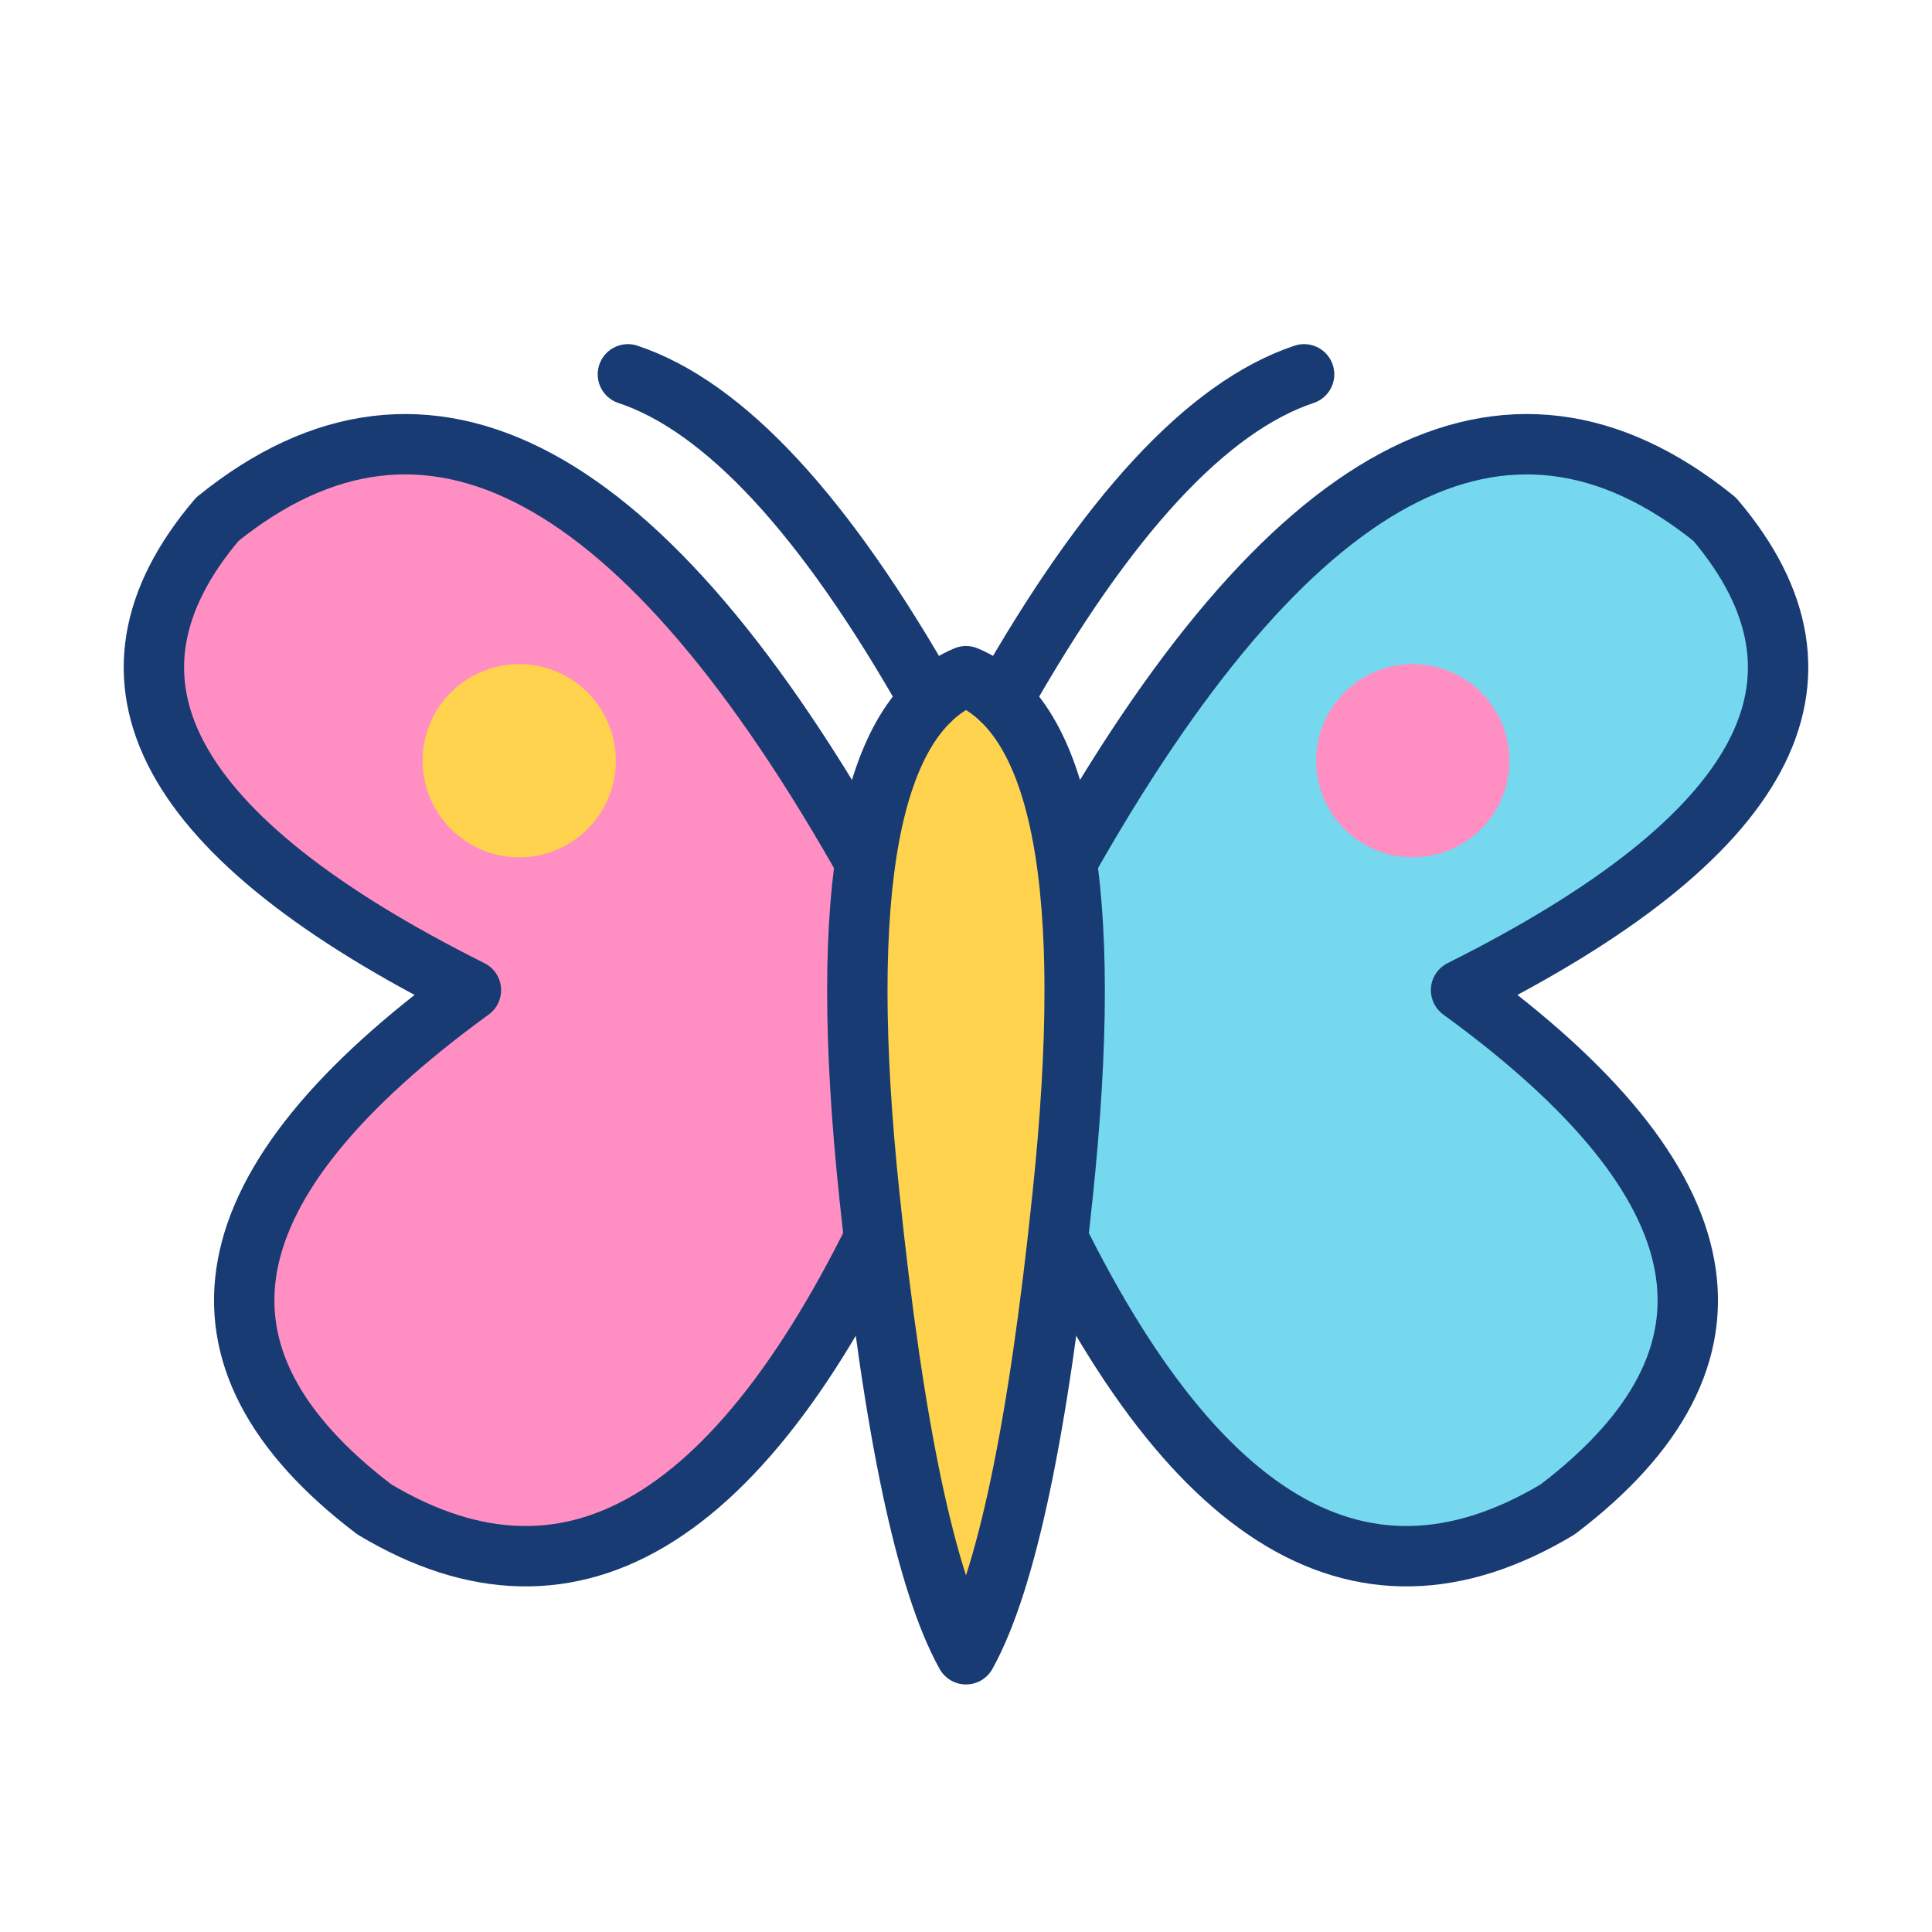
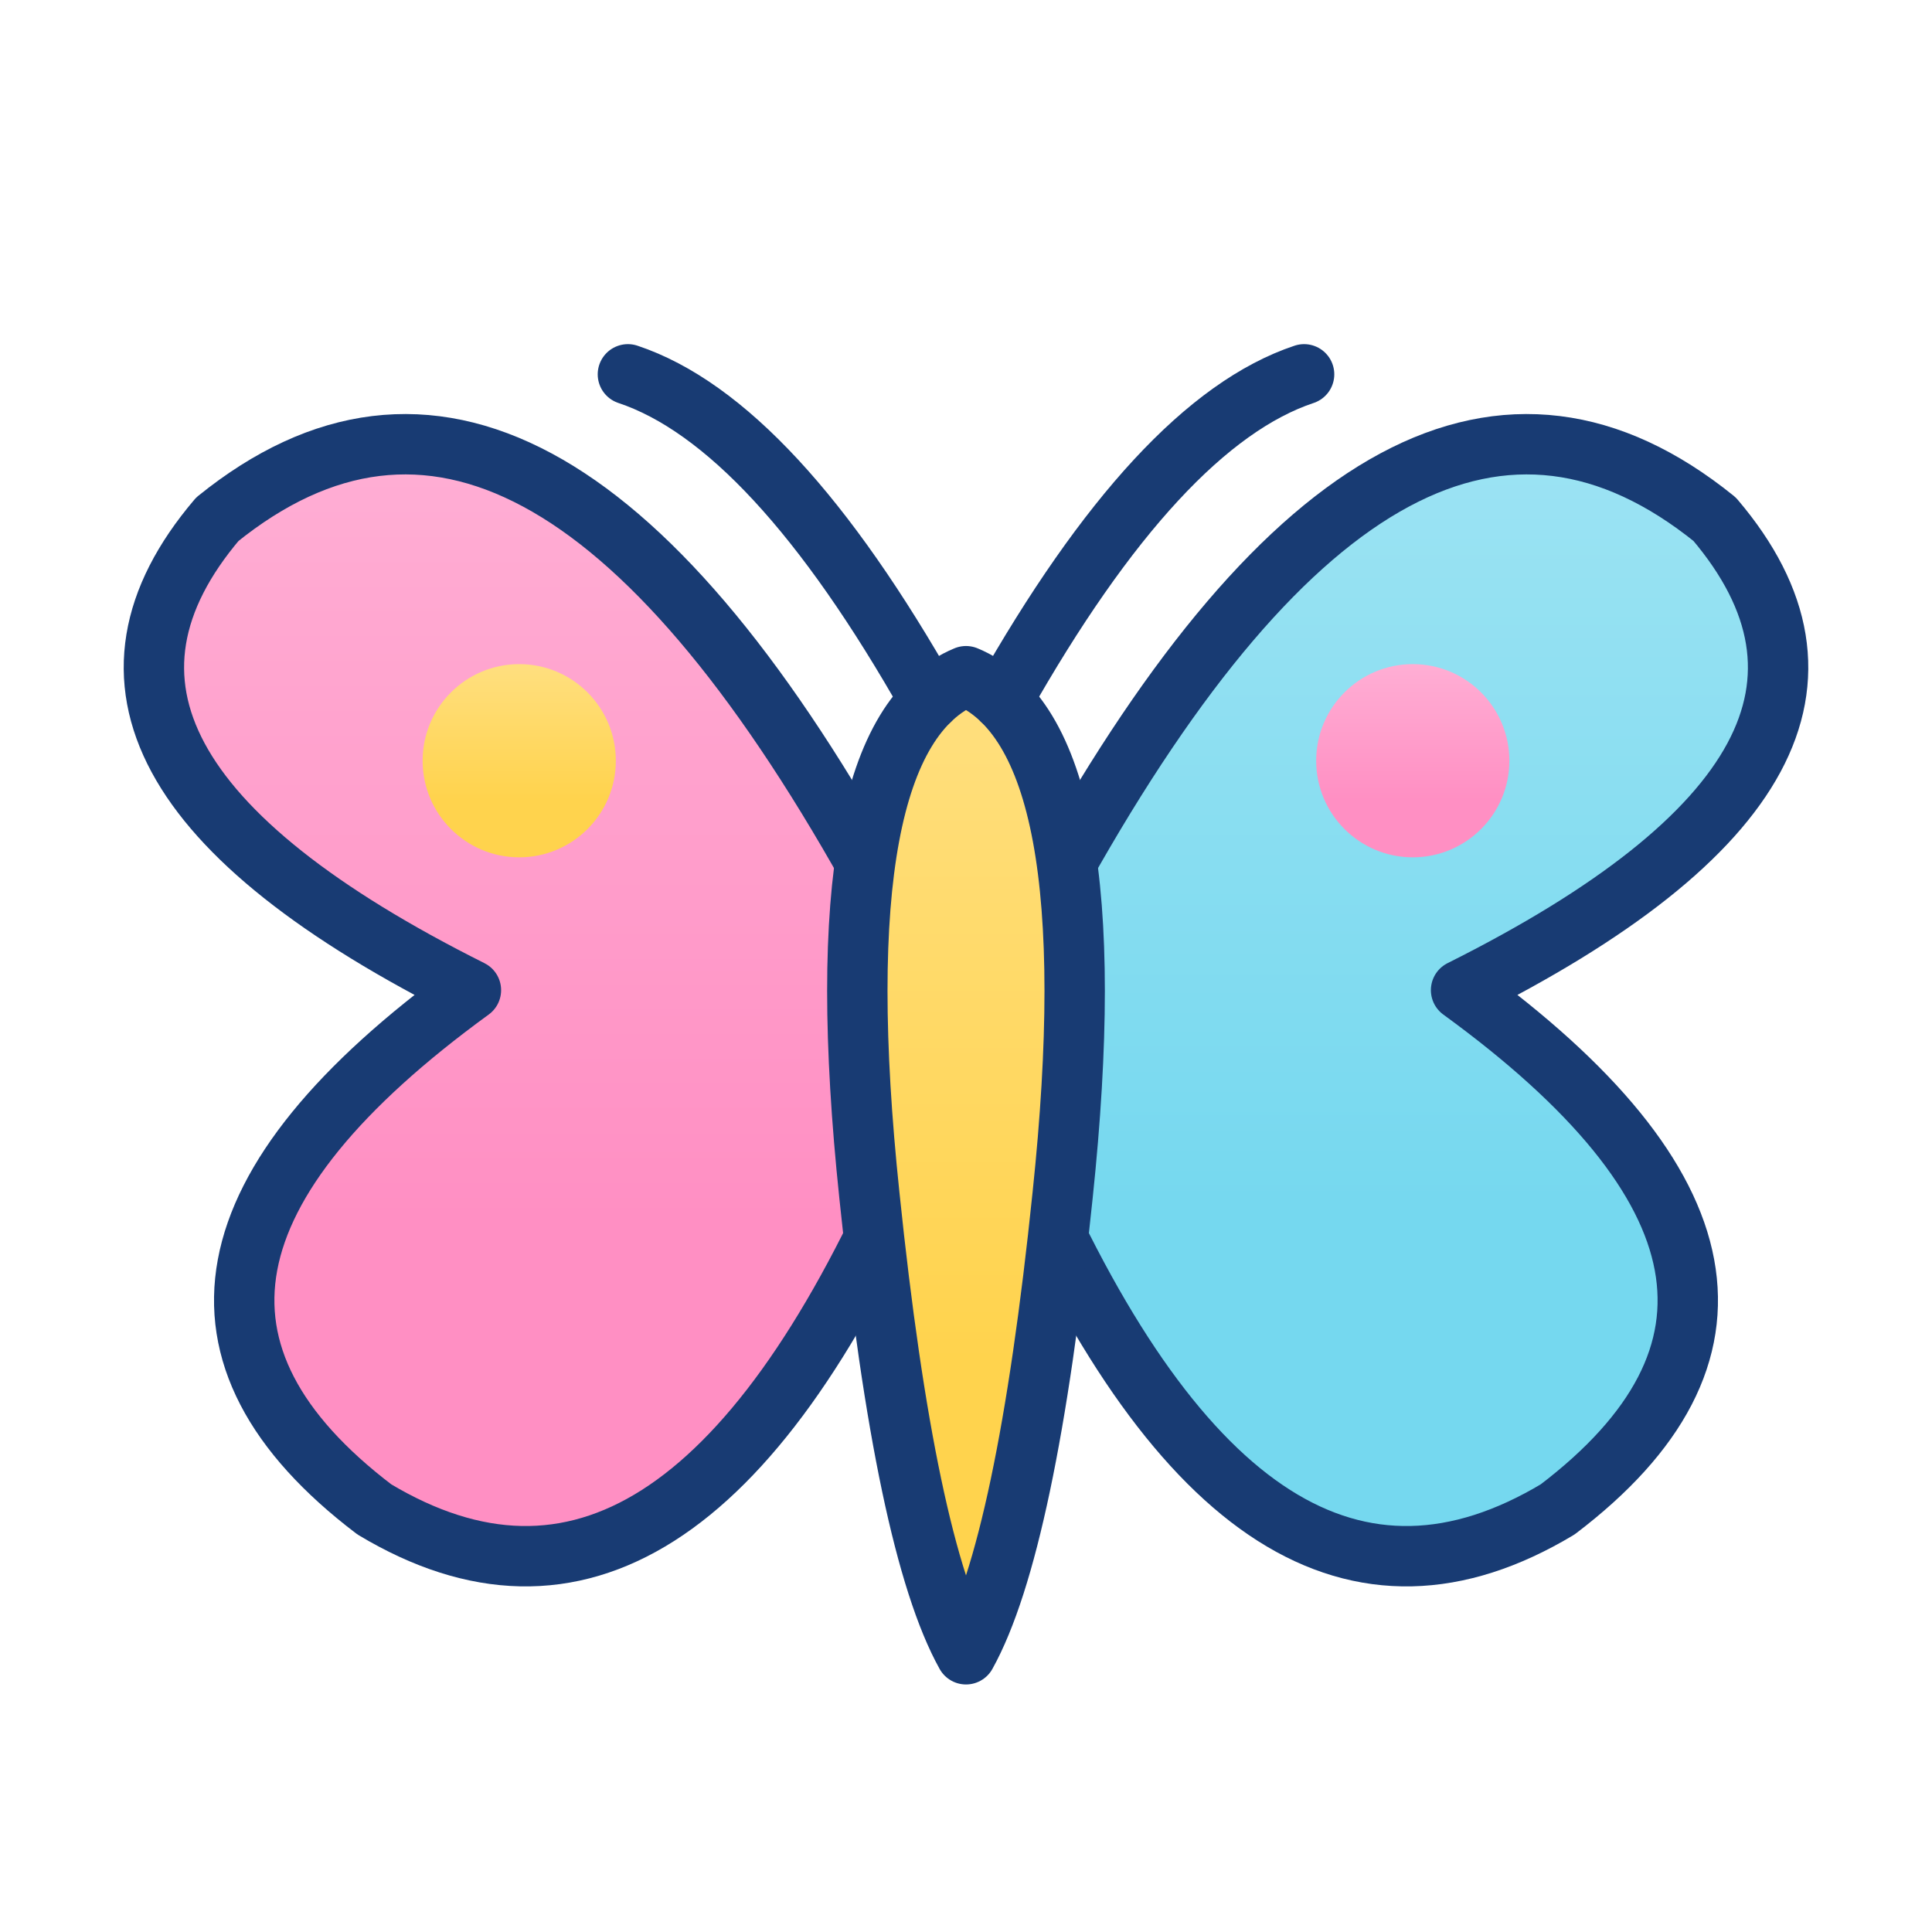
<svg xmlns="http://www.w3.org/2000/svg" viewBox="0 0 160 160">
+   <defs id="season-polish">
+     <linearGradient id="season-fill-0" x2="0" y2="1">
+       <stop stop-color="#ffaed4" />
+       <stop offset=".7" stop-color="#ff8fc3" />
+     </linearGradient>
+     <linearGradient id="season-fill-1" x2="0" y2="1">
+       <stop stop-color="#9ce3f3" />
+       <stop offset=".7" stop-color="#75d8ef" />
+     </linearGradient>
+     <linearGradient id="season-fill-2" x2="0" y2="1">
+       <stop stop-color="#ffdf7f" />
+       <stop offset=".7" stop-color="#ffd34d" />
+     </linearGradient>
+   </defs>
  <g stroke="#183b73" stroke-width="5" stroke-linejoin="round">
-     <path d="M72 72Q44 22 18 43q-17 20 21 39-33 24-8 43 25 15 44-28Z" fill="#ff8fc3" />
-     <path d="M88 72q28-50 54-29 17 20-21 39 33 24 8 43-25 15-44-28Z" fill="#75d8ef" />
-     <path d="M80 56q-12 5-8 43 3 29 8 38 5-9 8-38 4-38-8-43Z" fill="#ffd34d" />
+     <path d="M72 72Q44 22 18 43q-17 20 21 39-33 24-8 43 25 15 44-28Z" fill="url(#season-fill-0)" />
+     <path d="M88 72q28-50 54-29 17 20-21 39 33 24 8 43-25 15-44-28Z" fill="url(#season-fill-1)" />
+     <path d="M80 56q-12 5-8 43 3 29 8 38 5-9 8-38 4-38-8-43Z" fill="url(#season-fill-2)" />
    <path d="M77 58Q64 35 52 31m31 27q13-23 25-27" fill="none" stroke-linecap="round" />
  </g>
-   <circle cx="43" cy="63" r="8" fill="#ffd34d" />
-   <circle cx="117" cy="63" r="8" fill="#ff8fc3" />
+   <circle cx="43" cy="63" r="8" fill="url(#season-fill-2)" />
+   <circle cx="117" cy="63" r="8" fill="url(#season-fill-0)" />
</svg>
